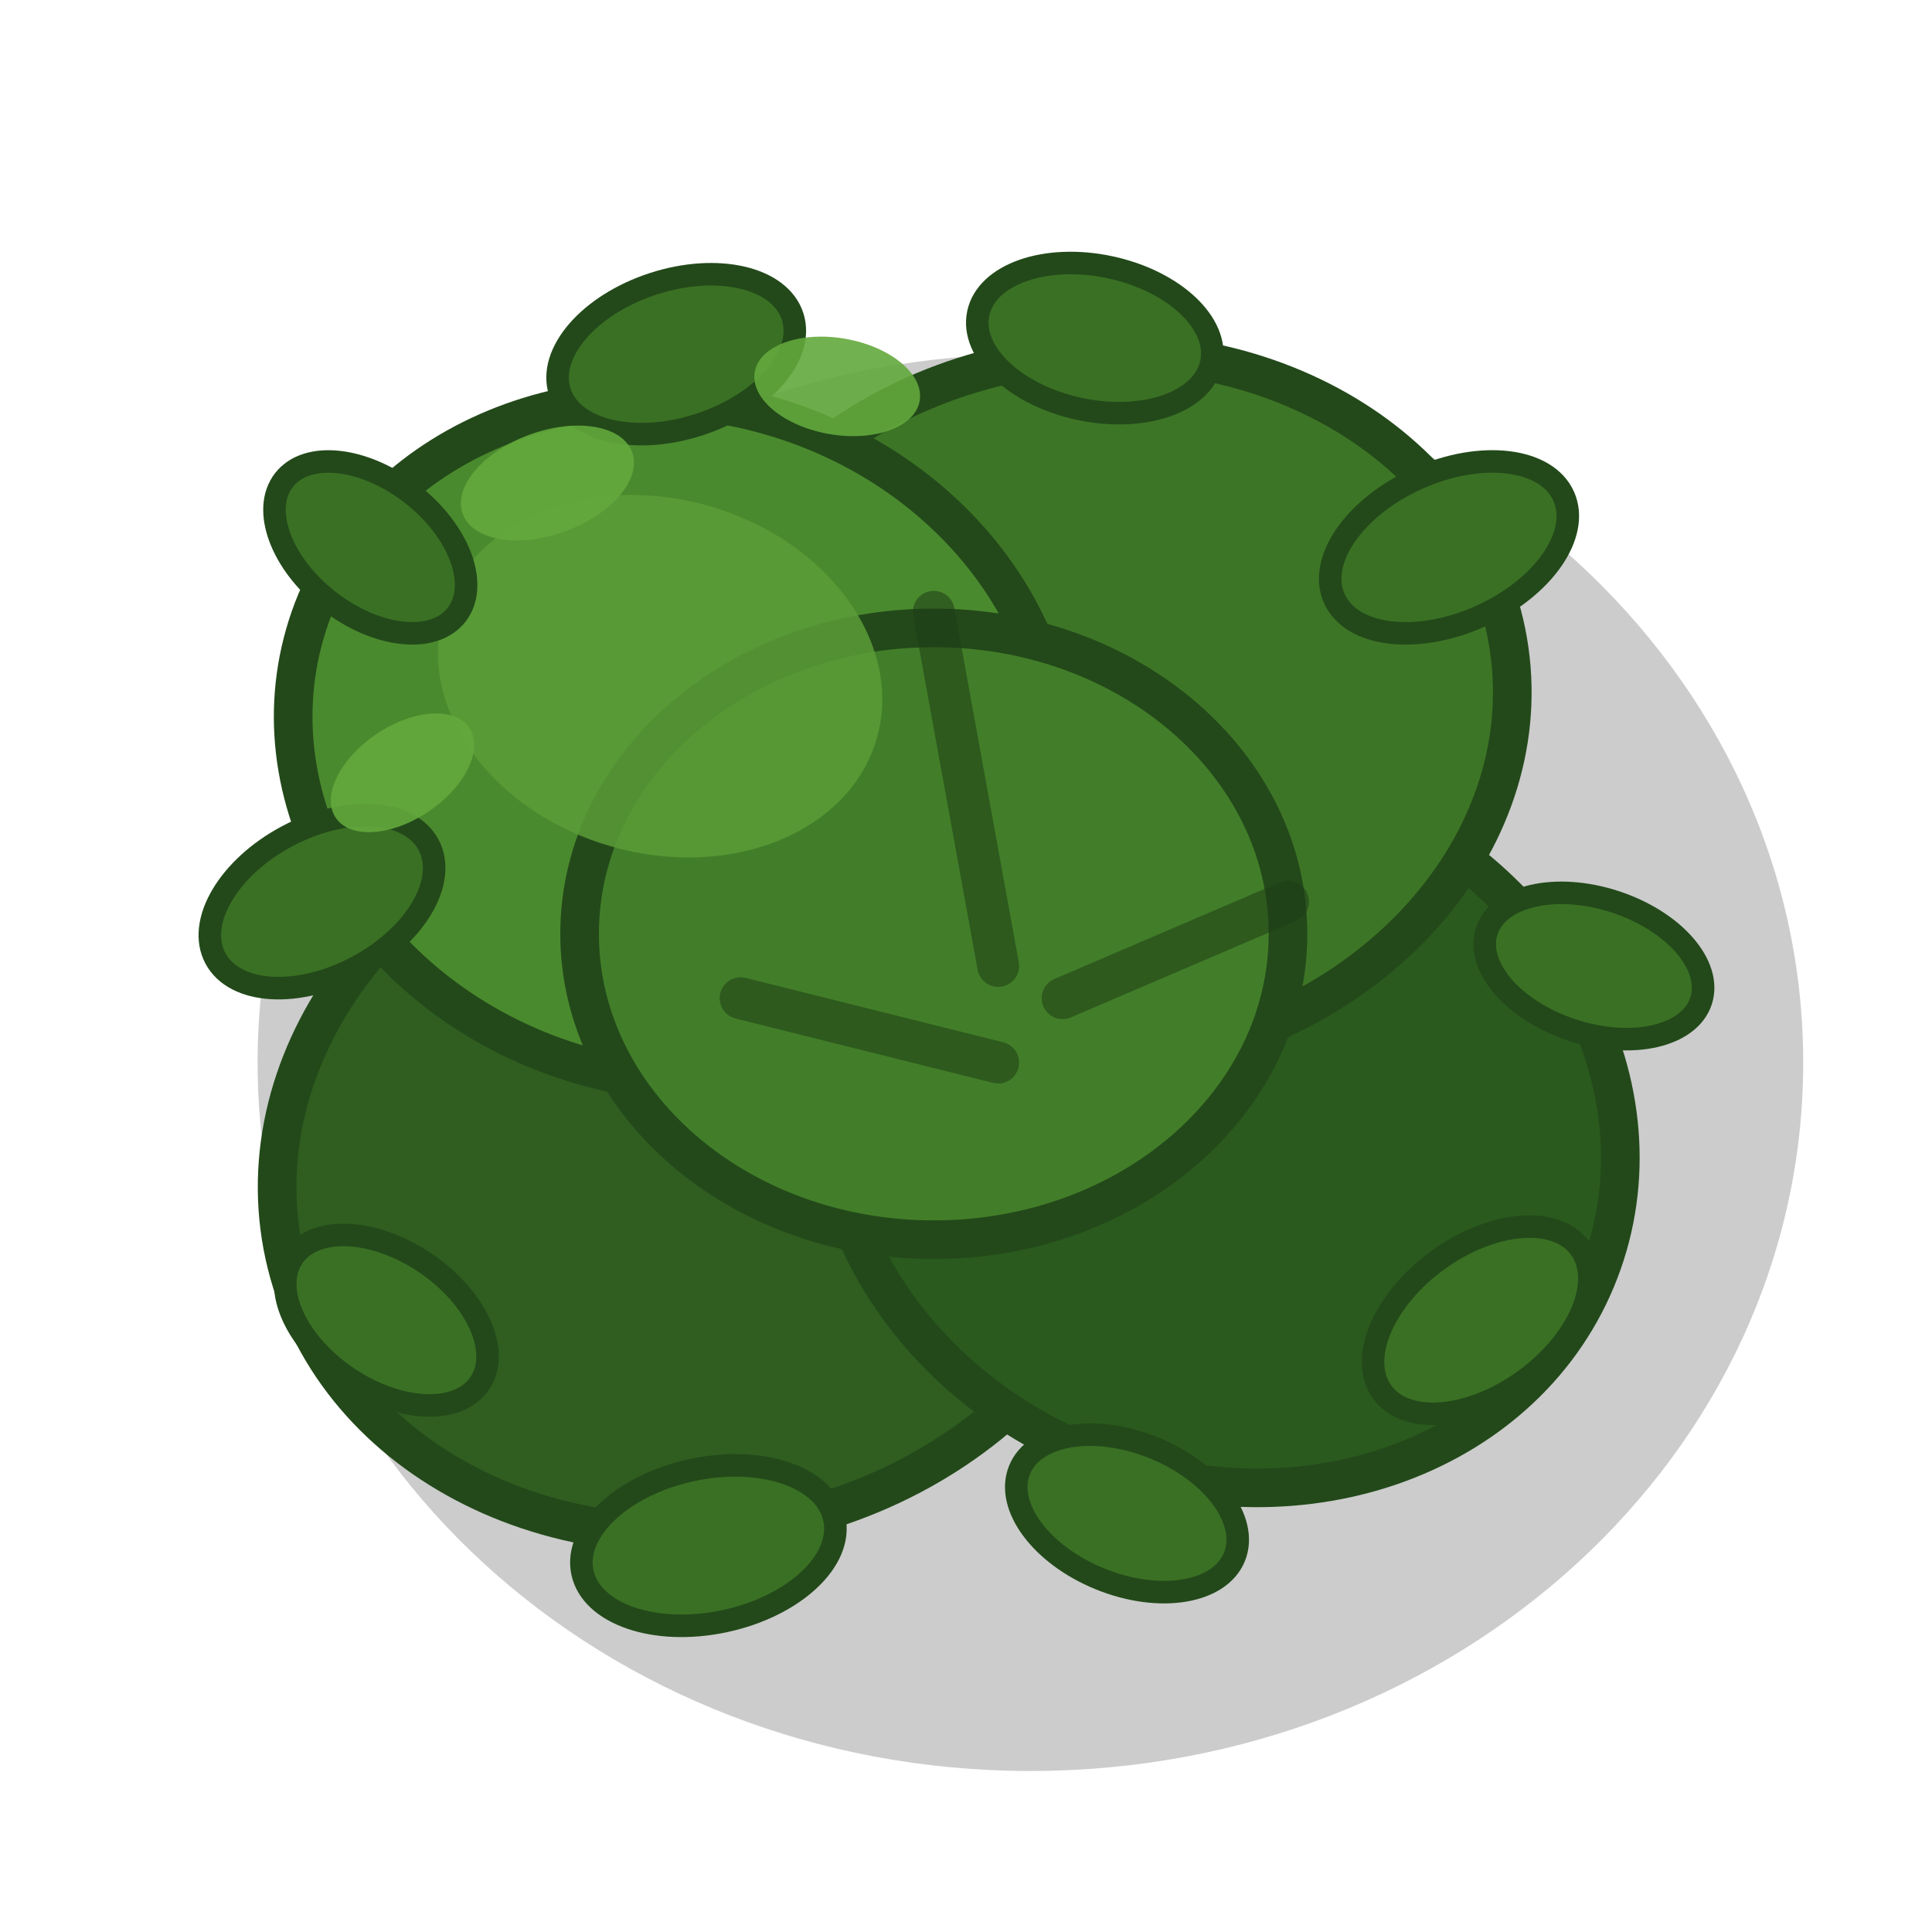
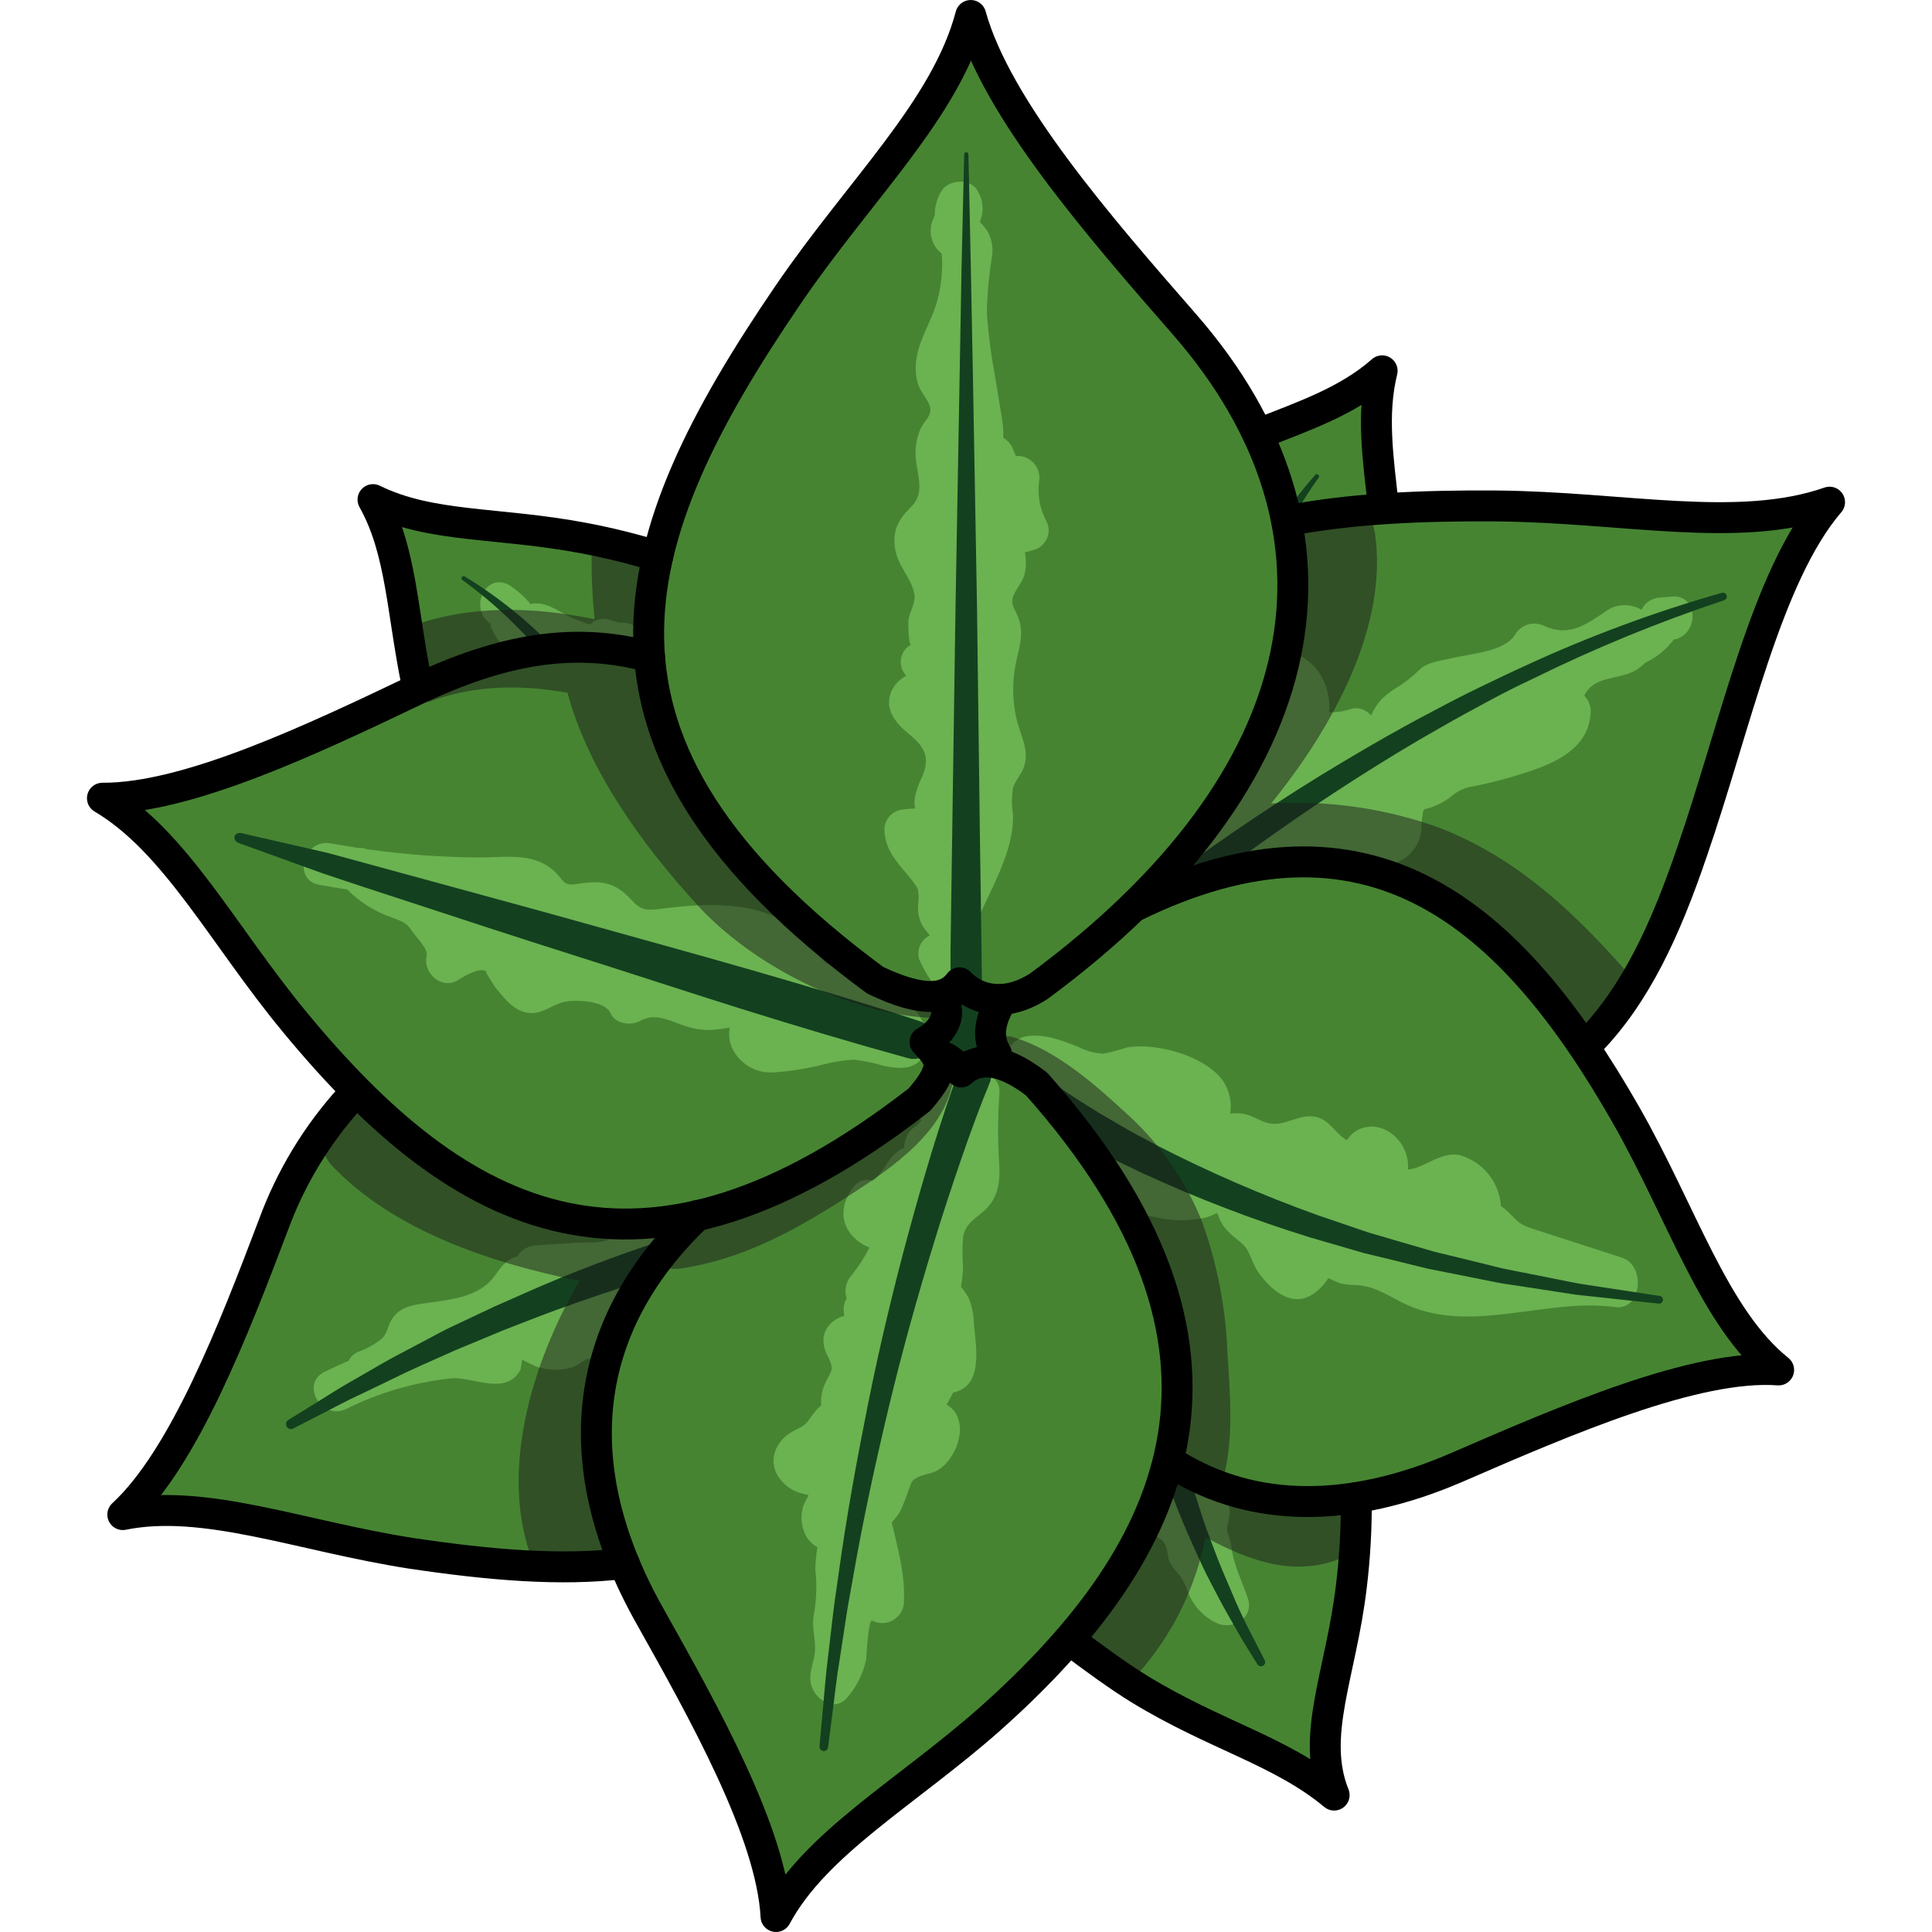
- <svg xmlns="http://www.w3.org/2000/svg" width="100%" height="100%" viewBox="0 0 120 120">
-   <ellipse cx="64" cy="66" rx="48" ry="44" fill="#000000" opacity="0.20" />
-   <g stroke="#4a3b26" stroke-width="3" stroke-linecap="round" opacity="0.8">
-     <path d="M60,66 L44,92" />
-     <path d="M60,66 L78,90" />
-     <path d="M60,66 L84,58" />
-   </g>
-   <g stroke="#23491a" stroke-width="2.4" stroke-linejoin="round">
-     <ellipse cx="44" cy="72" rx="27" ry="23" fill="#2f5e20" transform="rotate(-14 44 72)" />
-     <ellipse cx="76" cy="70" rx="25" ry="22" fill="#2a5a1d" transform="rotate(21 76 70)" />
-     <ellipse cx="68" cy="44" rx="26" ry="22" fill="#3d7526" transform="rotate(-8 68 44)" />
-     <ellipse cx="42" cy="46" rx="24" ry="21" fill="#4a8a2e" transform="rotate(16 42 46)" />
-     <ellipse cx="58" cy="58" rx="22" ry="19" fill="#427e29" />
-   </g>
-   <ellipse cx="41" cy="42" rx="14" ry="11" fill="#5b9c37" opacity="0.85" transform="rotate(16 41 42)" />
-   <g fill="#3a7024" stroke="#23491a" stroke-width="1.4">
-     <ellipse cx="20" cy="56" rx="7.5" ry="4.6" transform="rotate(-28 20 56)" />
-     <ellipse cx="24" cy="82" rx="7" ry="4.3" transform="rotate(34 24 82)" />
-     <ellipse cx="44" cy="96" rx="8" ry="4.8" transform="rotate(-12 44 96)" />
-     <ellipse cx="70" cy="94" rx="7.2" ry="4.4" transform="rotate(22 70 94)" />
-     <ellipse cx="92" cy="82" rx="7.6" ry="4.6" transform="rotate(-36 92 82)" />
-     <ellipse cx="99" cy="60" rx="7" ry="4.2" transform="rotate(18 99 60)" />
-     <ellipse cx="90" cy="34" rx="7.8" ry="4.7" transform="rotate(-24 90 34)" />
-     <ellipse cx="68" cy="21" rx="7.4" ry="4.5" transform="rotate(12 68 21)" />
-     <ellipse cx="42" cy="22" rx="7.6" ry="4.6" transform="rotate(-18 42 22)" />
-     <ellipse cx="23" cy="34" rx="6.8" ry="4.2" transform="rotate(38 23 34)" />
-   </g>
-   <g fill="#63a83c" opacity="0.9">
-     <ellipse cx="34" cy="30" rx="5.6" ry="3.2" transform="rotate(-20 34 30)" />
-     <ellipse cx="52" cy="24" rx="5.2" ry="3" transform="rotate(10 52 24)" />
-     <ellipse cx="25" cy="48" rx="5" ry="2.9" transform="rotate(-34 25 48)" />
-   </g>
-   <g stroke="#1d3d15" stroke-width="2.6" stroke-linecap="round" opacity="0.55" fill="none">
-     <path d="M58,38 L62,60" />
-     <path d="M46,62 L62,66" />
-     <path d="M66,62 L80,56" />
+ <svg xmlns="http://www.w3.org/2000/svg" width="100px" height="100px" viewBox="0 0 100 100" version="1.1" xml:space="preserve" style="fill-rule:evenodd;clip-rule:evenodd;stroke-linecap:round;stroke-linejoin:round;">
+   <g id="svg_rdy">
+     <path d="M55.47,84.937L60.406,88.234L68.402,92.669L68.746,88.803L69.84,83.106L70.229,77.53L76.931,75.322L83.765,72.586L89.418,71.064L91.818,71.064L88.757,66.661L83.669,56.794L81.939,53.998L85.66,48.974L89.418,38.839L92.418,29.833L94.157,26.188L89.418,26.801L83.028,26.504L73.482,26.004L71.607,25.863L71.31,22.767L71.27,19.462L68.045,21.324L65.145,22.486L58.511,14.053L54.557,8.573L50.054,1.586L47.803,5.609L42.126,13.452L36.121,22.767L34.086,28.808L28.497,27.574L23.057,26.937L19.656,26.004L21.635,35.486L14.825,38.839L9.609,40.702L6.111,41.407L10.222,46.447L14.825,52.844L18.001,57.019L14.825,62.271L12.361,68.104L9.613,73.984L7.349,77.73L11.195,78.471L16.275,79.393L21.975,80.414L27.059,80.947L31.866,80.947L36.698,89.208L39.466,95.601L40.183,98.862L44.638,94.267L50.487,89.668L55.47,84.937Z" style="fill:#468432;fill-rule:nonzero;" />
+     <circle id="stem" cx="50.014" cy="53.357" r="1.675" style="fill:#13411f;" />
+     <path d="M86.542,30.879L85.969,30.927C85.574,30.929 85.208,31.139 85.007,31.48C85.007,31.508 84.975,31.536 84.963,31.564C84.382,31.213 83.642,31.248 83.096,31.652C82.099,32.329 81.229,32.966 79.968,32.417C79.436,32.125 78.76,32.302 78.441,32.818C77.896,33.739 76.138,33.831 75.192,34.056C74.635,34.192 73.962,34.24 73.51,34.629C73.203,34.934 72.869,35.212 72.512,35.458C72.156,35.658 71.824,35.898 71.523,36.175C71.291,36.43 71.101,36.721 70.962,37.036C70.704,36.707 70.264,36.577 69.868,36.712C69.524,36.827 69.161,36.876 68.799,36.856C68.919,35.394 67.997,33.783 66.427,33.771C65.562,37.557 63.394,41.014 61.279,44.211C60.346,45.617 59.228,46.579 58.002,47.64C58.255,47.504 58.507,47.36 58.759,47.24C61.648,45.774 65.646,44.331 68.983,44.94L69.199,44.748C69.56,44.399 69.684,44.171 70.169,44.251C70.97,44.383 71.451,44.968 72.352,44.62C72.99,44.351 73.446,43.77 73.554,43.085C73.562,42.728 73.596,42.372 73.654,42.02C73.742,41.812 73.722,41.916 74.119,41.771C74.465,41.65 74.789,41.474 75.08,41.251C75.407,40.956 75.814,40.765 76.25,40.702C77.299,40.493 78.332,40.213 79.343,39.865C80.809,39.356 82.291,38.555 82.335,36.812C82.334,36.511 82.213,36.222 81.999,36.011C82.507,34.957 83.729,35.21 84.639,34.709C84.826,34.6 84.997,34.465 85.147,34.308C85.734,34.037 86.243,33.624 86.63,33.106C87.956,32.87 87.932,30.755 86.542,30.879Z" style="fill:#6bb251;fill-rule:nonzero;" />
+     <path d="M54.136,26.929C53.816,26.313 53.693,25.614 53.784,24.926C53.795,24.861 53.801,24.796 53.801,24.73C53.801,24.108 53.289,23.597 52.667,23.597C52.639,23.597 52.61,23.598 52.582,23.6C52.534,23.501 52.49,23.397 52.45,23.287C52.362,23.024 52.177,22.803 51.933,22.67C51.943,22.255 51.905,21.84 51.821,21.433L51.52,19.578C51.31,18.469 51.163,17.35 51.08,16.225C51.096,15.227 51.187,14.232 51.352,13.248C51.415,12.784 51.319,12.312 51.08,11.91C50.968,11.763 50.847,11.623 50.719,11.489C50.768,11.359 50.807,11.225 50.835,11.089C50.905,10.684 50.828,10.268 50.619,9.915C50.282,9.202 49.073,9.266 48.716,9.915C48.491,10.29 48.376,10.72 48.384,11.157C48.343,11.237 48.307,11.321 48.275,11.405C48.154,11.706 48.137,12.039 48.227,12.351C48.308,12.66 48.49,12.934 48.744,13.128C48.815,14.038 48.711,14.954 48.436,15.824C48.135,16.749 47.582,17.591 47.438,18.556C47.36,19.012 47.392,19.481 47.53,19.922C47.666,20.323 48.079,20.723 48.151,21.124C48.223,21.525 47.831,21.801 47.658,22.17C47.474,22.579 47.382,23.023 47.39,23.472C47.39,24.473 47.959,25.439 47.166,26.228C46.517,26.873 46.192,27.43 46.324,28.359C46.457,29.289 47.126,29.853 47.314,30.671C47.434,31.163 47.11,31.592 47.025,32.077C46.997,32.245 47.025,33.427 47.162,33.363C46.83,33.539 46.622,33.885 46.622,34.261C46.622,34.523 46.724,34.776 46.905,34.965L46.665,35.129C46.393,35.33 46.188,35.61 46.08,35.931C45.832,36.76 46.348,37.409 46.977,37.934C47.811,38.611 48.179,39.135 47.739,40.189C47.542,40.566 47.407,40.972 47.338,41.391C47.326,41.544 47.339,41.699 47.378,41.848C47.109,41.85 46.841,41.876 46.577,41.924C46.115,42.042 45.786,42.457 45.776,42.933C45.808,44.171 46.633,44.78 47.334,45.738C47.414,45.841 47.477,45.956 47.522,46.078C47.52,46.103 47.52,46.129 47.522,46.154C47.598,46.471 47.486,46.747 47.522,47.188C47.549,47.451 47.63,47.706 47.759,47.937C47.852,48.077 47.955,48.211 48.067,48.337C48.081,48.368 48.097,48.397 48.115,48.426C47.671,48.643 47.44,49.149 47.566,49.627C47.817,50.205 48.148,50.744 48.548,51.23C48.897,50.977 49.319,50.846 49.75,50.857C49.996,50.856 50.241,50.895 50.475,50.973C50.602,50.62 50.521,50.224 50.266,49.948C50.202,49.872 50.138,49.796 50.078,49.712C50.524,49.236 50.66,48.545 50.427,47.937C50.469,47.873 50.506,47.806 50.539,47.737C51.292,45.982 52.486,44.087 52.434,42.152C52.36,41.696 52.36,41.23 52.434,40.774C52.542,40.409 52.834,40.133 52.967,39.78C53.335,38.875 52.814,38.07 52.61,37.193C52.386,36.205 52.386,35.18 52.61,34.192C52.79,33.391 53.011,32.726 52.686,31.913C52.526,31.512 52.285,31.28 52.446,30.855C52.606,30.43 52.946,30.13 53.047,29.653C53.119,29.304 53.119,28.944 53.047,28.595C53.175,28.563 53.307,28.523 53.447,28.479C53.929,28.376 54.277,27.946 54.277,27.453C54.277,27.269 54.228,27.088 54.136,26.929Z" style="fill:#6bb251;fill-rule:nonzero;" />
+     <path d="M50.367,55.56C50.21,55.214 49.863,54.99 49.483,54.99C49.264,54.99 49.052,55.064 48.88,55.2C48.32,55.583 47.91,56.15 47.723,56.802C47.653,57.049 47.612,57.303 47.598,57.559C47.494,57.748 47.526,57.88 47.69,57.96C47.618,58.168 47.138,58.425 47.001,58.669C46.881,58.905 46.808,59.162 46.789,59.426C46.652,59.464 46.527,59.536 46.425,59.635C45.868,60.087 45.74,60.7 45.167,61.113C44.787,60.989 44.369,61.138 44.153,61.473C43.128,62.836 43.821,64.101 45.006,64.574C44.736,65.098 44.414,65.593 44.045,66.052C43.779,66.369 43.694,66.801 43.821,67.194C43.668,67.471 43.627,67.797 43.708,68.104C43.579,68.139 43.453,68.19 43.336,68.256C42.979,68.439 42.721,68.773 42.635,69.165C42.589,69.542 42.674,69.924 42.875,70.247C43.164,70.876 43.063,70.896 42.775,71.469C42.568,71.858 42.473,72.298 42.503,72.739C42.293,72.929 42.108,73.144 41.95,73.38C41.625,73.856 41.505,73.824 41.004,74.105C40.119,74.593 39.702,75.675 40.363,76.544C40.661,76.935 41.087,77.208 41.565,77.318C41.663,77.336 41.759,77.36 41.854,77.39C41.749,77.575 41.655,77.766 41.573,77.963C41.41,78.498 41.475,79.079 41.753,79.565C41.898,79.779 42.088,79.958 42.31,80.09C42.239,80.474 42.203,80.864 42.202,81.256C42.285,82.005 42.264,82.763 42.138,83.507C41.994,84.192 42.19,84.661 42.19,85.31C42.19,85.959 41.858,86.435 41.962,87.096C42.094,87.93 43.216,88.699 43.885,87.825C44.352,87.276 44.676,86.62 44.826,85.915C44.85,85.77 44.938,83.775 45.147,83.884C45.306,83.966 45.484,84.009 45.663,84.009C46.281,84.009 46.789,83.501 46.789,82.883C46.789,82.88 46.789,82.877 46.789,82.874C46.841,81.404 46.473,80.166 46.156,78.8C46.317,78.625 46.462,78.436 46.589,78.235C46.757,77.877 46.903,77.509 47.025,77.133C47.202,76.681 47.158,76.644 47.494,76.468C47.831,76.292 48.219,76.288 48.548,76.092C49.581,75.475 50.266,73.436 48.996,72.699C49.122,72.499 49.234,72.292 49.333,72.078C49.421,72.058 49.508,72.033 49.593,72.001C49.93,71.876 50.2,71.616 50.339,71.284C50.691,70.483 50.471,69.281 50.403,68.444C50.392,68.012 50.302,67.586 50.138,67.186C50.026,66.978 49.892,66.784 49.738,66.605C49.795,66.277 49.833,65.945 49.85,65.612C49.81,65.078 49.81,64.543 49.85,64.009C50.022,63.124 50.815,62.96 51.296,62.275C51.777,61.59 51.765,60.74 51.697,59.899C51.641,58.796 51.652,57.691 51.729,56.59C51.801,55.781 51.02,55.416 50.367,55.56Z" style="fill:#6bb251;fill-rule:nonzero;" />
+     <path d="M64.592,82.746C64.288,81.812 63.827,80.987 63.735,80.014C63.711,79.769 63.515,79.329 63.511,79.164C63.511,78.824 63.707,78.495 63.651,78.119C63.623,77.954 63.322,77.47 63.274,77.542C63.282,77.391 63.301,77.241 63.33,77.093C62.593,76.861 61.868,76.588 61.147,76.292C60.997,76.685 60.813,77.064 60.598,77.426C60.254,77.992 59.881,78.54 59.48,79.068C59.57,79.258 59.708,79.421 59.881,79.541C60.173,79.741 60.181,79.701 60.318,79.966C60.454,80.23 60.418,80.615 60.566,80.911C60.704,81.137 60.866,81.346 61.051,81.536C61.261,81.823 61.42,82.144 61.52,82.485C61.795,83.146 62.302,83.683 62.946,83.996C63.791,84.416 64.921,83.727 64.592,82.746Z" style="fill:#6bb251;fill-rule:nonzero;" />
+     <path d="M31.678,69.986C32.375,67.406 33.865,64.778 36.085,63.224C35.512,63.184 34.939,63.172 34.398,63.156C33.777,63.082 33.148,63.14 32.551,63.328C32.115,63.513 31.947,63.921 31.562,64.129C31.109,64.378 30.312,64.286 29.799,64.322L27.736,64.458C27.339,64.474 26.976,64.692 26.775,65.035L26.671,65.063C26.487,65.12 26.319,65.217 26.178,65.347C25.841,65.632 25.649,66.056 25.333,66.357C24.531,67.114 23.462,67.246 22.416,67.398C21.615,67.519 20.721,67.535 20.261,68.32C20.069,68.648 20.056,68.993 19.784,69.269C19.417,69.572 18.999,69.808 18.55,69.966C18.33,70.055 18.15,70.222 18.045,70.435C17.621,70.615 17.204,70.808 16.808,71C15.518,71.629 16.647,73.552 17.929,72.923C19.622,72.082 21.45,71.548 23.329,71.344C24.475,71.232 26.17,72.286 26.935,70.908C26.935,70.908 27.007,70.603 27.023,70.371C27.283,70.515 27.7,70.715 27.764,70.736C28.374,70.945 29.035,70.955 29.651,70.764C29.923,70.671 30.108,70.455 30.364,70.363C30.621,70.271 31.009,70.363 31.31,70.255C31.418,70.221 31.523,70.177 31.622,70.123C31.658,70.075 31.666,70.03 31.678,69.986Z" style="fill:#6bb251;fill-rule:nonzero;" />
+     <path d="M47.662,52.708C46.905,51.39 44.958,50.425 43.544,50.06C43.192,49.968 42.927,49.996 42.663,49.772C42.4,49.49 42.158,49.19 41.938,48.874C41.362,48.187 40.626,47.652 39.794,47.316C37.98,46.623 35.832,46.831 33.954,47.068C32.924,47.196 32.88,46.627 32.159,46.098C31.438,45.569 30.713,45.625 29.887,45.75C29.21,45.854 29.242,45.677 28.818,45.225C28.545,44.932 28.208,44.707 27.832,44.568C26.871,44.211 25.725,44.395 24.724,44.383C22.795,44.366 20.869,44.221 18.959,43.951C18.832,43.898 18.695,43.877 18.558,43.891C18.077,43.819 17.597,43.738 17.116,43.654C15.718,43.398 15.113,45.541 16.523,45.798C17.004,45.886 17.485,45.966 17.969,46.038C18.621,46.694 19.414,47.192 20.289,47.492C20.794,47.692 21.038,47.737 21.326,48.189C21.515,48.482 22.172,49.107 22.084,49.467C21.863,50.373 22.885,51.262 23.718,50.721C24.039,50.521 24.76,50.072 25.168,50.264C25.04,50.204 25.569,51.006 25.637,51.102C26.038,51.602 26.506,52.215 27.151,52.388C28.037,52.616 28.529,51.963 29.327,51.835C29.923,51.743 31.33,51.815 31.602,52.444C31.846,53.005 32.652,53.105 33.124,52.844C34.01,52.36 34.763,52.916 35.628,53.157C36,53.266 36.386,53.319 36.774,53.313C37.109,53.289 37.442,53.246 37.771,53.185L37.747,53.389C37.718,53.738 37.795,54.087 37.968,54.391C38.374,55.107 39.148,55.541 39.971,55.512C40.874,55.456 41.77,55.314 42.647,55.088C43.154,54.956 43.674,54.876 44.197,54.847C44.72,54.909 45.236,55.016 45.74,55.168C46.38,55.296 47.138,55.4 47.642,54.879C48.147,54.359 48.027,53.333 47.662,52.708Z" style="fill:#6bb251;fill-rule:nonzero;" />
+     <path d="M27.912,33.483L27.784,33.591C27.92,33.671 28.061,33.747 28.205,33.819C29.07,33.773 29.936,33.773 30.801,33.819C31.785,33.822 32.765,33.957 33.713,34.22C33.751,33.997 33.714,33.767 33.609,33.567C33.497,33.343 33.385,33.118 33.277,32.894C33.065,32.447 32.591,32.18 32.099,32.233L31.67,32.121C31.287,31.948 30.835,32.03 30.536,32.325C30.26,32.237 29.984,32.137 29.735,32.037C29.138,31.808 28.533,31.272 27.856,31.235C27.722,31.227 27.587,31.237 27.456,31.264C27.138,30.878 26.762,30.544 26.342,30.274C25.052,29.593 24.223,31.648 25.473,32.329C25.18,32.173 25.717,33.066 25.821,33.186C26.001,33.396 26.225,33.561 26.478,33.671C26.957,33.858 27.498,33.787 27.912,33.483Z" style="fill:#6bb251;fill-rule:nonzero;" />
+     <path d="M83.95,65.095L79.367,63.613C78.638,63.376 78.613,63.268 78.109,62.771C77.976,62.647 77.835,62.531 77.688,62.423C77.688,62.335 77.668,62.247 77.656,62.154C77.478,61.033 76.664,60.111 75.573,59.795C74.587,59.567 73.722,60.476 72.877,60.532C72.937,59.714 72.518,58.931 71.803,58.529C71.385,58.285 70.877,58.244 70.425,58.417C70.134,58.538 69.887,58.746 69.72,59.014C69.171,58.749 68.827,57.96 68.118,57.812C67.256,57.624 66.539,58.301 65.714,58.148C65.237,58.06 64.841,57.72 64.344,57.648C64.122,57.612 63.896,57.612 63.675,57.648C63.779,57.001 63.611,56.339 63.21,55.821C62.189,54.579 59.757,53.962 58.319,54.218C57.925,54.35 57.524,54.457 57.117,54.539C56.651,54.513 56.197,54.389 55.783,54.174C54.913,53.838 54.096,53.509 53.159,53.63C52.837,53.685 52.544,53.853 52.334,54.102C52,54.096 51.666,54.118 51.336,54.17C51.917,54.635 52.622,54.972 53.171,55.472C53.808,56.087 54.381,56.765 54.881,57.495C56.025,59.141 57.052,60.866 57.954,62.655C58.535,62.779 59.128,62.872 59.697,62.98C60.579,63.202 61.5,63.218 62.389,63.028C62.597,62.963 62.799,62.881 62.994,62.783C63.009,62.82 63.028,62.855 63.05,62.888C63.095,63.052 63.167,63.207 63.262,63.348C63.551,63.869 64.228,64.238 64.464,64.55C64.7,64.863 64.833,65.391 65.065,65.752C65.309,66.128 65.607,66.465 65.95,66.753C67.064,67.647 68.025,67.238 68.755,66.161L68.815,66.185C68.999,66.273 69.187,66.353 69.375,66.429C69.676,66.488 69.982,66.518 70.289,66.521C71.17,66.597 71.763,67.006 72.556,67.41C75.99,69.165 80,67.142 83.629,67.659C84.995,67.803 85.183,65.492 83.95,65.095Z" style="fill:#6bb251;fill-rule:nonzero;" />
+     <g id="halm">
+       <path d="M89.374,30.819C89.343,30.715 89.234,30.654 89.129,30.683C85.666,31.667 82.284,32.92 79.014,34.428C78.213,34.789 77.388,35.189 76.578,35.578C75.769,35.967 74.976,36.379 74.175,36.808C72.572,37.641 71.018,38.535 69.476,39.456C66.387,41.299 63.398,43.314 60.498,45.441C59.809,45.946 59.127,46.459 58.451,46.979C59.175,46.823 59.908,46.713 60.646,46.651C60.988,46.305 61.454,46.109 61.94,46.106C64.564,44.103 67.264,42.172 70.052,40.389C71.551,39.428 73.073,38.499 74.623,37.625C75.393,37.177 76.178,36.76 76.959,36.335C77.74,35.911 78.537,35.506 79.339,35.133C82.536,33.556 85.838,32.2 89.222,31.075C89.315,31.057 89.383,30.974 89.383,30.879C89.383,30.858 89.38,30.838 89.374,30.819Z" style="fill:#13411f;fill-rule:nonzero;" />
+       <path d="M50.026,51.05C50.303,51.046 50.577,51.106 50.827,51.226L50.803,49.115L50.719,43.238L50.571,31.488L50.363,19.738L50.25,13.861L50.126,7.988C50.126,7.928 50.078,7.878 50.018,7.876C49.956,7.876 49.906,7.927 49.906,7.988L49.77,13.861L49.665,19.738L49.457,31.488L49.285,43.238L49.201,49.115L49.201,51.258C49.459,51.134 49.74,51.063 50.026,51.05Z" style="fill:#13411f;fill-rule:nonzero;" />
+       <path d="M35.071,63.957C32.74,64.69 30.444,65.532 28.201,66.481C27.62,66.725 27.047,66.986 26.474,67.238L25.609,67.619L24.76,68.019L23.061,68.821L21.395,69.706C20.838,69.998 20.281,70.287 19.74,70.599L18.122,71.533C17.573,71.837 17.052,72.186 16.519,72.51L14.917,73.5C14.846,73.547 14.803,73.627 14.803,73.712C14.803,73.853 14.919,73.969 15.06,73.969C15.098,73.969 15.135,73.961 15.169,73.944L16.828,73.091C17.384,72.811 17.925,72.51 18.494,72.25C19.62,71.725 20.721,71.152 21.863,70.647L23.562,69.89L25.276,69.177L26.134,68.821L27.003,68.484C27.58,68.264 28.153,68.035 28.738,67.823C30.272,67.262 31.822,66.745 33.377,66.257C33.75,65.366 34.331,64.578 35.071,63.957Z" style="fill:#13411f;fill-rule:nonzero;" />
+       <path d="M50.258,55.284L50.206,55.256C50.114,55.236 50.106,55.22 50.206,55.256L49.978,55.192C49.818,55.14 49.862,55.168 50.006,55.192C49.916,55.182 49.826,55.166 49.738,55.144C49.712,55.19 49.689,55.239 49.669,55.288C48.632,58.148 47.787,61.005 47.001,63.905C46.216,66.806 45.523,69.714 44.934,72.65C44.345,75.587 43.809,78.519 43.404,81.48L43.244,82.59C43.192,82.958 43.144,83.331 43.1,83.699L42.839,85.927C42.747,86.668 42.687,87.413 42.619,88.158L42.418,90.389C42.407,90.51 42.495,90.619 42.615,90.634C42.624,90.635 42.634,90.636 42.644,90.636C42.756,90.636 42.852,90.549 42.863,90.437L43.144,88.222C43.236,87.481 43.32,86.744 43.444,86.011L43.781,83.803C43.833,83.435 43.897,83.07 43.965,82.702L44.161,81.604C44.67,78.676 45.303,75.767 45.992,72.879C46.681,69.99 47.482,67.126 48.351,64.29C48.784,62.872 49.249,61.461 49.73,60.059C50.21,58.657 50.727,57.255 51.276,55.921L51.276,55.897L51.276,55.869C51.315,55.756 51.332,55.636 51.324,55.516C50.953,55.619 50.554,55.532 50.258,55.284Z" style="fill:#13411f;fill-rule:nonzero;" />
+       <path d="M85.901,67.078L83.641,66.733L82.511,66.561C82.139,66.497 81.758,66.453 81.386,66.373L79.15,65.928L78.033,65.708C77.656,65.636 77.291,65.532 76.923,65.443L74.7,64.899C74.515,64.855 74.331,64.815 74.147,64.762L73.602,64.602L72.508,64.286L71.419,63.965L70.87,63.805L70.333,63.625L68.198,62.896C65.353,61.875 62.578,60.67 59.889,59.29C59.228,58.93 58.555,58.593 57.914,58.204L56.941,57.64L55.987,57.043L55.514,56.742L55.05,56.43C54.745,56.217 54.429,56.029 54.132,55.793C53.836,55.556 53.527,55.36 53.243,55.128C53.103,55.016 52.95,54.903 52.814,54.791C52.678,54.679 52.526,54.555 52.414,54.455L52.37,54.419C52.229,54.303 52.058,54.229 51.877,54.206C51.887,54.306 51.887,54.407 51.877,54.507C52.351,54.784 52.8,55.102 53.219,55.456C53.856,56.071 54.429,56.749 54.929,57.479C55.33,58.028 55.679,58.593 56.035,59.162L56.075,59.182L57.105,59.723C57.79,60.095 58.495,60.412 59.192,60.748C61.985,62.034 64.86,63.135 67.797,64.045L70.016,64.69L70.569,64.851L71.13,64.987L72.248,65.259L73.366,65.536L73.926,65.672L74.491,65.784L76.747,66.233C77.123,66.305 77.5,66.393 77.876,66.449L79.014,66.621L81.286,66.97C81.662,67.034 82.047,67.062 82.427,67.106L83.569,67.23L85.848,67.475C85.857,67.476 85.866,67.476 85.875,67.476C85.985,67.476 86.077,67.385 86.077,67.274C86.077,67.173 86.001,67.087 85.901,67.074L85.901,67.078Z" style="fill:#13411f;fill-rule:nonzero;" />
+       <path d="M48.079,53.181C47.959,53.032 47.799,52.921 47.618,52.86C46.18,52.388 44.73,51.939 43.28,51.502C41.83,51.066 40.375,50.633 38.921,50.216C36.009,49.379 33.084,48.578 30.164,47.761C27.243,46.943 24.323,46.158 21.399,45.357C19.936,44.956 18.474,44.556 16.992,44.155L12.545,43.134C12.345,43.081 12.193,43.134 12.144,43.282C12.096,43.43 12.189,43.578 12.397,43.65L16.679,45.197C18.119,45.683 19.558,46.158 20.998,46.623C23.878,47.568 26.759,48.514 29.647,49.427C32.535,50.341 35.416,51.29 38.308,52.199C39.75,52.651 41.199,53.093 42.655,53.525C44.11,53.958 45.567,54.376 47.025,54.779C47.221,54.83 47.427,54.821 47.618,54.755C47.316,54.197 47.523,53.489 48.079,53.181Z" style="fill:#13411f;fill-rule:nonzero;" />
+       <path d="M28.457,33.315C27.92,32.782 27.368,32.265 26.783,31.784C25.922,31.07 25.01,30.419 24.055,29.837C24.007,29.806 23.942,29.818 23.91,29.865C23.895,29.884 23.887,29.908 23.887,29.932C23.887,29.968 23.905,30.002 23.934,30.022C24.825,30.667 25.668,31.375 26.458,32.141C26.899,32.57 27.32,33.018 27.728,33.475C27.957,33.37 28.206,33.315 28.457,33.315Z" style="fill:#13411f;fill-rule:nonzero;" />
+       <path d="M68.238,24.577C68.194,24.535 68.125,24.535 68.081,24.577C67.681,25.038 67.28,25.515 66.92,26C66.96,26.074 66.995,26.152 67.024,26.232C67.057,26.314 67.085,26.398 67.108,26.484C67.473,25.883 67.845,25.282 68.254,24.722C68.284,24.676 68.277,24.615 68.238,24.577Z" style="fill:#13411f;fill-rule:nonzero;" />
+       <path d="M65.453,85.915C65.161,85.342 64.861,84.773 64.572,84.2C64.284,83.627 64.015,83.046 63.771,82.457C63.527,81.868 63.258,81.284 63.03,80.687C62.801,80.09 62.573,79.485 62.357,78.892C61.956,77.69 61.576,76.464 61.283,75.234C61.232,75.013 61.184,74.792 61.139,74.573L61.023,74.838C60.891,75.118 60.734,75.387 60.622,75.671C60.622,75.707 60.554,75.879 60.534,75.943C60.489,76.113 60.455,76.286 60.434,76.46C60.426,76.518 60.414,76.576 60.398,76.632C60.71,77.522 61.059,78.399 61.427,79.26C61.692,79.857 61.956,80.462 62.229,81.039C62.501,81.616 62.813,82.201 63.118,82.778C63.422,83.355 63.751,83.912 64.067,84.476C64.384,85.041 64.744,85.586 65.081,86.139C65.14,86.238 65.267,86.275 65.369,86.223C65.44,86.183 65.484,86.108 65.484,86.027C65.484,85.988 65.473,85.949 65.453,85.915Z" style="fill:#13411f;fill-rule:nonzero;" />
+     </g>
+     <path d="M68.791,78.119C68.448,78.127 68.111,78.038 67.817,77.862C66.255,77.654 64.735,77.199 63.314,76.516C63.875,74.449 63.663,72.11 63.531,69.994C63.443,67.709 63.008,65.45 62.241,63.296C61.396,61.154 60.069,59.234 58.363,57.688C56.708,56.157 54.725,54.399 52.558,53.722C52.066,53.546 51.521,53.594 51.068,53.854C50.989,54.414 50.666,54.912 50.186,55.212C54.04,56.013 57.537,60.492 58.735,63.985C58.791,64.141 58.839,64.306 58.888,64.462C58.961,64.597 59.02,64.739 59.064,64.887C59.745,67.162 60.414,69.173 60.414,71.601C60.41,72.383 60.328,73.163 60.169,73.928C60.18,75.097 59.982,76.258 59.585,77.358C59.638,77.433 59.697,77.504 59.761,77.57C59.717,77.694 59.681,77.818 59.633,77.938C59.125,79.065 58.489,80.13 57.738,81.111C57.306,82.104 56.722,83.023 56.007,83.835C55.606,84.266 55.42,84.855 55.502,85.438C55.639,85.498 55.767,85.562 55.707,85.542L56.239,85.742C56.788,85.942 57.324,86.178 57.842,86.447C58.091,86.586 58.303,86.781 58.463,87.016C58.609,86.918 58.743,86.804 58.863,86.676C60.659,84.667 61.878,82.21 62.393,79.565C64.536,80.723 66.832,81.612 69.203,80.735C69.44,80.651 69.66,80.524 69.852,80.362C69.852,79.581 69.916,78.8 69.924,78.019C69.549,78.077 69.17,78.11 68.791,78.119Z" style="fill:#1d1d1b;fill-opacity:0.5;fill-rule:nonzero;" />
+     <path d="M48.167,54.855C47.518,57.239 45.042,58.673 42.815,59.847C39.67,61.505 36.361,63.144 32.764,63.348C32.76,63.422 32.76,63.495 32.764,63.569C31.025,63.721 29.006,63.252 27.62,62.888C24.391,62.042 21.767,60.019 19.279,57.88C18.993,57.645 18.783,57.33 18.678,56.975C17.188,57.039 15.874,59.006 17.252,60.408C20.457,63.721 25.369,65.355 29.992,66.301C27.488,70.583 25.801,76.316 27.588,80.843C29.018,80.867 30.44,80.939 31.854,81.095C31.88,80.703 31.788,80.313 31.59,79.974C30.753,78.483 30.789,76.604 31.101,74.842C31.099,74.804 31.099,74.767 31.101,74.73C31.213,73.223 30.917,71.869 31.382,70.375C31.854,68.868 32.565,67.446 33.489,66.165C33.663,65.926 33.852,65.699 34.054,65.484C34.429,65.657 34.847,65.715 35.256,65.652C38.348,65.195 41.028,63.757 43.632,62.086C45.788,60.704 48.644,58.881 49.273,56.225C49.341,55.927 49.341,55.618 49.273,55.32C48.863,55.294 48.473,55.13 48.167,54.855Z" style="fill:#1d1d1b;fill-opacity:0.5;fill-rule:nonzero;" />
+     <path d="M43.079,48.474C42.505,48.298 42.054,47.847 41.878,47.272C40.575,46.263 39.39,45.111 38.344,43.839C37.483,42.737 36.189,42.004 35.464,40.79C34.891,39.733 34.493,38.59 34.286,37.405C34.15,37.132 34.018,36.856 33.886,36.58C33.956,36.549 34.024,36.514 34.09,36.475C33.553,33.607 33.136,30.847 33.505,28.007C32.551,28.007 31.594,28.007 30.645,27.946C30.59,29.315 30.634,30.686 30.777,32.049C27.608,31.404 24.367,31.296 21.254,32.417C21.603,33.715 21.935,35.013 22.164,36.339C24.567,35.438 26.971,35.434 29.375,35.854C30.464,39.929 33.301,43.787 36.097,46.847C38.965,49.98 43.973,52.528 48.239,52.684C49.109,52.758 49.907,52.17 50.094,51.318C47.678,51.835 44.582,50.208 43.079,48.474Z" style="fill:#1d1d1b;fill-opacity:0.5;fill-rule:nonzero;" />
+     <path d="M83.421,52.56C83.845,51.991 84.254,51.414 84.647,50.821C81.762,47.476 78.638,44.412 74.403,42.809C71.644,41.831 68.716,41.415 65.794,41.587C69.063,37.549 71.851,32.373 71.17,27.61C71.07,27.133 70.99,26.893 70.93,26.568C70.557,26.544 70.185,26.52 69.812,26.516C68.887,26.516 67.977,26.604 67.056,26.516C67.685,29.268 67.22,31.584 66.131,34.084C66.068,35.91 65.638,37.706 64.869,39.364C63.639,41.984 61.568,43.883 59.424,45.738C59.884,46.078 60.461,46.222 61.027,46.138C61.222,45.964 61.447,45.829 61.692,45.738C65.253,44.299 69.159,43.67 72.709,45.465C73.854,46.046 74.623,46.875 75.433,47.721C78.069,49.323 80.172,51.695 82.151,54.054C82.568,53.557 83.02,53.081 83.421,52.56Z" style="fill:#1d1d1b;fill-opacity:0.5;fill-rule:nonzero;" />
+     <path d="M70.201,77.518C70.217,79.048 70.133,80.578 69.948,82.097C69.412,86.636 67.817,89.833 69.055,92.913C66.319,90.63 62.878,89.813 58.976,87.425C57.954,86.8 56.532,85.77 55.442,84.937" style="fill:none;fill-rule:nonzero;stroke:#000;stroke-width:1.6px;" />
+     <path d="M21.595,35.474C20.794,31.616 20.794,28.523 19.307,25.859C22.336,27.346 25.781,27.005 30.272,27.862C31.546,28.105 32.806,28.418 34.046,28.8" style="fill:none;fill-rule:nonzero;stroke:#000;stroke-width:1.6px;" />
+     <path d="M65.105,22.474C67.625,21.489 69.792,20.732 71.539,19.193C70.99,21.429 71.318,23.672 71.619,26.32" style="fill:none;fill-rule:nonzero;stroke:#000;stroke-width:1.6px;" />
+     <path d="M53.776,51.042C68.394,40.249 70.689,27.53 61.295,16.773C56.953,11.798 51.58,5.637 50.246,0.801C48.968,5.653 44.506,9.807 40.784,15.267C32.179,27.89 28.666,38.458 45.299,50.737C47.815,51.939 49.029,51.731 49.665,50.869C50.335,51.59 51.829,52.299 53.776,51.042Z" style="fill:none;fill-rule:nonzero;stroke:#000;stroke-width:1.6px;" />
+     <path d="M82.219,53.986C84.679,51.482 86.225,48.073 87.587,44.067C89.831,37.569 91.433,29.789 94.698,25.992C89.967,27.642 84.022,26.24 77.416,26.188C73.526,26.16 69.928,26.328 66.711,26.941" style="fill:none;fill-rule:nonzero;stroke:#000;stroke-width:1.6px;" />
+     <path d="M51.881,51.731C51.08,52.969 51.168,53.89 51.572,54.535C51.317,54.661 51.072,54.807 50.839,54.972" style="fill:none;fill-rule:nonzero;stroke:#000;stroke-width:1.6px;" />
+     <path d="M60.883,75.859C64.917,78.303 69.88,78.351 75.437,75.939C80.993,73.528 87.767,70.591 92.062,70.908C88.705,68.212 87.074,62.799 84.138,57.668C78.221,47.308 70.886,40.914 58.647,46.947" style="fill:none;fill-rule:nonzero;stroke:#000;stroke-width:1.6px;" />
+     <path d="M36.081,62.92C30.012,68.704 29.315,75.947 33.613,83.599C36.441,88.639 39.939,94.88 40.167,99.199C42.21,95.389 46.921,92.789 51.224,88.987C61.175,80.142 65.79,69.758 53.652,56.109C51.689,54.599 50.479,54.803 49.75,55.484C49.633,55.308 49,54.567 48.472,54.655" style="fill:none;fill-rule:nonzero;stroke:#000;stroke-width:1.6px;" />
+     <path d="M33.621,34C29.727,32.938 25.969,33.599 21.503,35.722C16.239,38.234 9.709,41.343 5.302,41.315C9.1,43.566 11.528,48.39 15.241,52.884C23.83,63.3 33.152,68.164 47.59,56.915C49.217,55.056 48.544,54.695 47.879,53.934C48.279,53.71 49.405,52.936 48.848,51.735" style="fill:none;fill-rule:nonzero;stroke:#000;stroke-width:1.6px;" />
+     <path d="M18.162,56.786C16.411,58.708 15.051,60.952 14.156,63.392C12.112,68.785 9.532,75.463 6.356,78.395C10.59,77.534 15.57,79.509 21.274,80.398C25.333,81.003 29.038,81.324 32.311,80.923" style="fill:none;fill-rule:nonzero;stroke:#000;stroke-width:1.6px;" />
  </g>
</svg>
